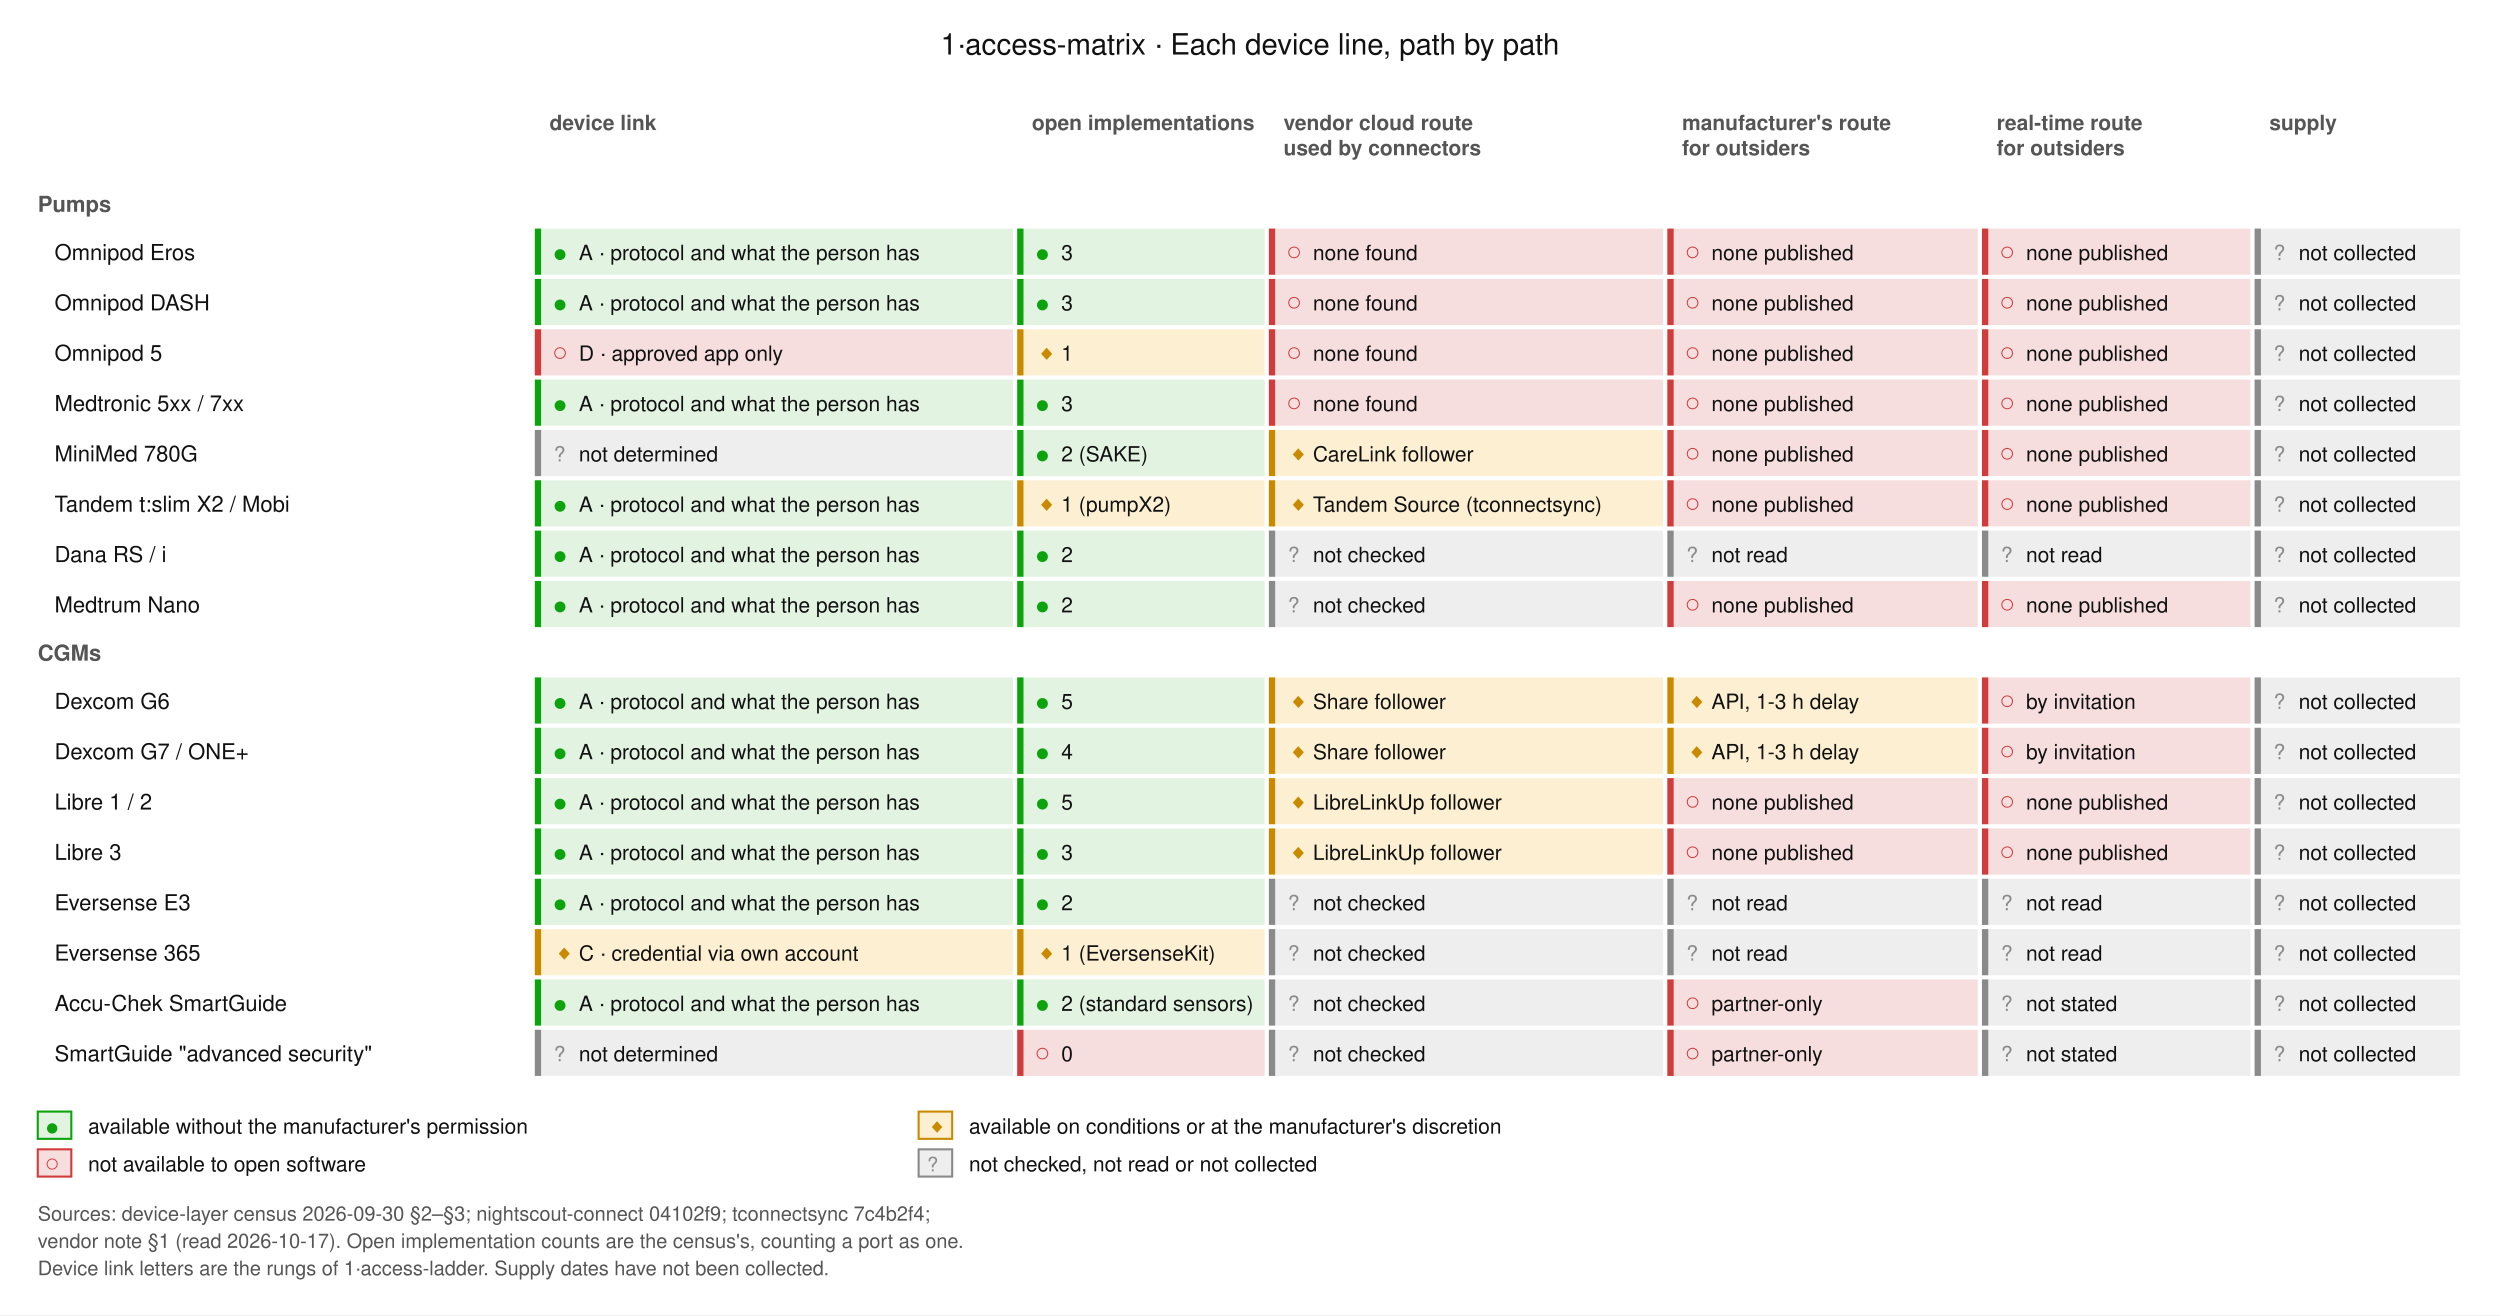
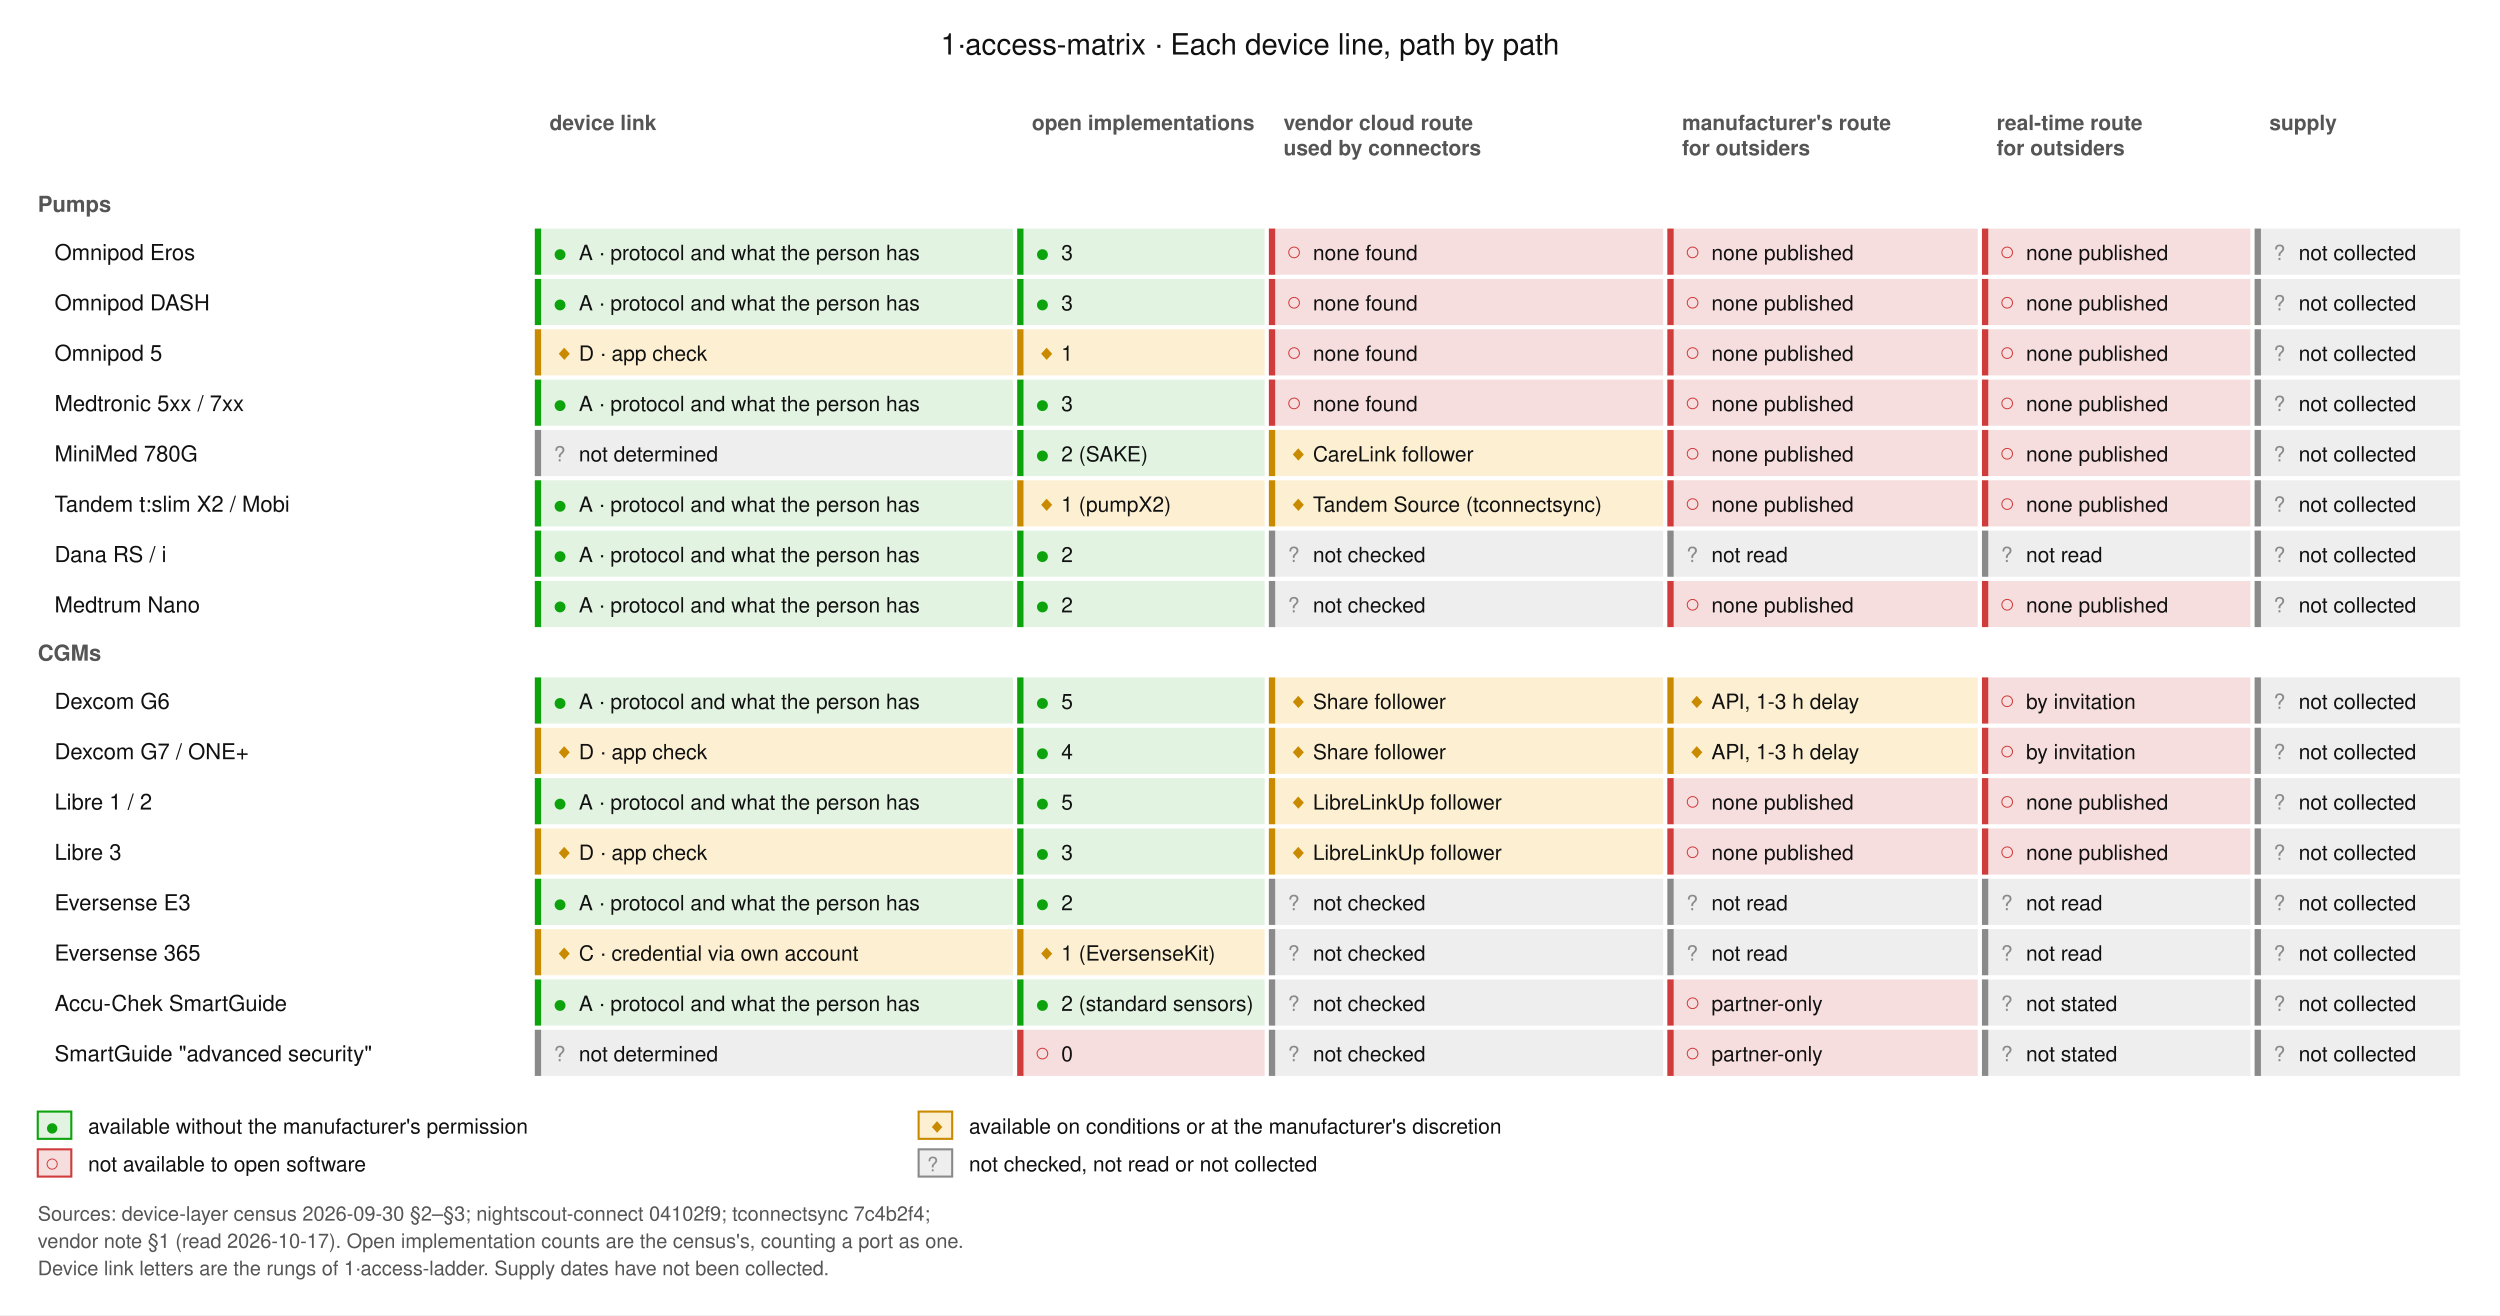
<svg xmlns="http://www.w3.org/2000/svg" width="1192" height="627" viewBox="0 0 1192 627" font-family="Helvetica, Arial, sans-serif">
  <rect x="0" y="0" width="1192" height="627" fill="#ffffff" />
  <text x="596.0" y="26.0" font-size="14" fill="#111111" text-anchor="middle">1·access-matrix · Each device line, path by path</text>
  <text x="262.0" y="62.0" font-size="10" fill="#555555" text-anchor="start" font-weight="bold">device link</text>
  <text x="492.0" y="62.0" font-size="10" fill="#555555" text-anchor="start" font-weight="bold">open implementations</text>
  <text x="612.0" y="62.0" font-size="10" fill="#555555" text-anchor="start" font-weight="bold">vendor cloud route</text>
  <text x="612.0" y="74.0" font-size="10" fill="#555555" text-anchor="start" font-weight="bold">used by connectors</text>
  <text x="802.0" y="62.0" font-size="10" fill="#555555" text-anchor="start" font-weight="bold">manufacturer's route</text>
  <text x="802.0" y="74.0" font-size="10" fill="#555555" text-anchor="start" font-weight="bold">for outsiders</text>
  <text x="952.0" y="62.0" font-size="10" fill="#555555" text-anchor="start" font-weight="bold">real-time route</text>
  <text x="952.0" y="74.0" font-size="10" fill="#555555" text-anchor="start" font-weight="bold">for outsiders</text>
  <text x="1082.0" y="62.0" font-size="10" fill="#555555" text-anchor="start" font-weight="bold">supply</text>
  <text x="18.0" y="101.0" font-size="10.5" fill="#555555" text-anchor="start" font-weight="bold">Pumps</text>
  <text x="26.0" y="124.0" font-size="10.5" fill="#111111" text-anchor="start">Omnipod Eros</text>
  <rect x="255" y="109" width="228" height="22" fill="#e2f3e2" />
  <rect x="255" y="109" width="3" height="22" fill="#0ca30c" />
  <text x="264.0" y="124.0" font-size="10" fill="#0ca30c" text-anchor="start">●</text>
  <text x="276.0" y="124.0" font-size="10" fill="#111111" text-anchor="start">A · protocol and what the person has</text>
  <rect x="485" y="109" width="118" height="22" fill="#e2f3e2" />
  <rect x="485" y="109" width="3" height="22" fill="#0ca30c" />
  <text x="494.0" y="124.0" font-size="10" fill="#0ca30c" text-anchor="start">●</text>
  <text x="506.0" y="124.0" font-size="10" fill="#111111" text-anchor="start">3</text>
  <rect x="605" y="109" width="188" height="22" fill="#f7dede" />
  <rect x="605" y="109" width="3" height="22" fill="#d03b3b" />
  <text x="614.0" y="124.0" font-size="10" fill="#d03b3b" text-anchor="start">○</text>
  <text x="626.0" y="124.0" font-size="10" fill="#111111" text-anchor="start">none found</text>
  <rect x="795" y="109" width="148" height="22" fill="#f7dede" />
  <rect x="795" y="109" width="3" height="22" fill="#d03b3b" />
  <text x="804.0" y="124.0" font-size="10" fill="#d03b3b" text-anchor="start">○</text>
  <text x="816.0" y="124.0" font-size="10" fill="#111111" text-anchor="start">none published</text>
  <rect x="945" y="109" width="128" height="22" fill="#f7dede" />
  <rect x="945" y="109" width="3" height="22" fill="#d03b3b" />
  <text x="954.0" y="124.0" font-size="10" fill="#d03b3b" text-anchor="start">○</text>
  <text x="966.0" y="124.0" font-size="10" fill="#111111" text-anchor="start">none published</text>
  <rect x="1075" y="109" width="98" height="22" fill="#eeeeee" />
  <rect x="1075" y="109" width="3" height="22" fill="#8a8a8a" />
  <text x="1084.0" y="124.0" font-size="10" fill="#8a8a8a" text-anchor="start">?</text>
  <text x="1096.0" y="124.0" font-size="10" fill="#111111" text-anchor="start">not collected</text>
  <text x="26.0" y="148.0" font-size="10.5" fill="#111111" text-anchor="start">Omnipod DASH</text>
  <rect x="255" y="133" width="228" height="22" fill="#e2f3e2" />
  <rect x="255" y="133" width="3" height="22" fill="#0ca30c" />
  <text x="264.0" y="148.0" font-size="10" fill="#0ca30c" text-anchor="start">●</text>
  <text x="276.0" y="148.0" font-size="10" fill="#111111" text-anchor="start">A · protocol and what the person has</text>
  <rect x="485" y="133" width="118" height="22" fill="#e2f3e2" />
  <rect x="485" y="133" width="3" height="22" fill="#0ca30c" />
  <text x="494.0" y="148.0" font-size="10" fill="#0ca30c" text-anchor="start">●</text>
  <text x="506.0" y="148.0" font-size="10" fill="#111111" text-anchor="start">3</text>
  <rect x="605" y="133" width="188" height="22" fill="#f7dede" />
  <rect x="605" y="133" width="3" height="22" fill="#d03b3b" />
  <text x="614.0" y="148.0" font-size="10" fill="#d03b3b" text-anchor="start">○</text>
  <text x="626.0" y="148.0" font-size="10" fill="#111111" text-anchor="start">none found</text>
  <rect x="795" y="133" width="148" height="22" fill="#f7dede" />
  <rect x="795" y="133" width="3" height="22" fill="#d03b3b" />
  <text x="804.0" y="148.0" font-size="10" fill="#d03b3b" text-anchor="start">○</text>
  <text x="816.0" y="148.0" font-size="10" fill="#111111" text-anchor="start">none published</text>
  <rect x="945" y="133" width="128" height="22" fill="#f7dede" />
  <rect x="945" y="133" width="3" height="22" fill="#d03b3b" />
  <text x="954.0" y="148.0" font-size="10" fill="#d03b3b" text-anchor="start">○</text>
  <text x="966.0" y="148.0" font-size="10" fill="#111111" text-anchor="start">none published</text>
  <rect x="1075" y="133" width="98" height="22" fill="#eeeeee" />
  <rect x="1075" y="133" width="3" height="22" fill="#8a8a8a" />
  <text x="1084.0" y="148.0" font-size="10" fill="#8a8a8a" text-anchor="start">?</text>
  <text x="1096.0" y="148.0" font-size="10" fill="#111111" text-anchor="start">not collected</text>
  <text x="26.0" y="172.0" font-size="10.5" fill="#111111" text-anchor="start">Omnipod 5</text>
-   <rect x="255" y="157" width="228" height="22" fill="#f7dede" />
-   <rect x="255" y="157" width="3" height="22" fill="#d03b3b" />
-   <text x="264.0" y="172.0" font-size="10" fill="#d03b3b" text-anchor="start">○</text>
-   <text x="276.0" y="172.0" font-size="10" fill="#111111" text-anchor="start">D · approved app only</text>
+   <rect x="255" y="157" width="228" height="22" fill="#fdf0d2" />
+   <rect x="255" y="157" width="3" height="22" fill="#c98a00" />
+   <text x="264.0" y="172.0" font-size="10" fill="#c98a00" text-anchor="start">◆</text>
+   <text x="276.0" y="172.0" font-size="10" fill="#111111" text-anchor="start">D · app check</text>
  <rect x="485" y="157" width="118" height="22" fill="#fdf0d2" />
  <rect x="485" y="157" width="3" height="22" fill="#c98a00" />
  <text x="494.0" y="172.0" font-size="10" fill="#c98a00" text-anchor="start">◆</text>
  <text x="506.0" y="172.0" font-size="10" fill="#111111" text-anchor="start">1</text>
  <rect x="605" y="157" width="188" height="22" fill="#f7dede" />
  <rect x="605" y="157" width="3" height="22" fill="#d03b3b" />
  <text x="614.0" y="172.0" font-size="10" fill="#d03b3b" text-anchor="start">○</text>
  <text x="626.0" y="172.0" font-size="10" fill="#111111" text-anchor="start">none found</text>
  <rect x="795" y="157" width="148" height="22" fill="#f7dede" />
  <rect x="795" y="157" width="3" height="22" fill="#d03b3b" />
  <text x="804.0" y="172.0" font-size="10" fill="#d03b3b" text-anchor="start">○</text>
  <text x="816.0" y="172.0" font-size="10" fill="#111111" text-anchor="start">none published</text>
  <rect x="945" y="157" width="128" height="22" fill="#f7dede" />
  <rect x="945" y="157" width="3" height="22" fill="#d03b3b" />
  <text x="954.0" y="172.0" font-size="10" fill="#d03b3b" text-anchor="start">○</text>
  <text x="966.0" y="172.0" font-size="10" fill="#111111" text-anchor="start">none published</text>
  <rect x="1075" y="157" width="98" height="22" fill="#eeeeee" />
  <rect x="1075" y="157" width="3" height="22" fill="#8a8a8a" />
  <text x="1084.0" y="172.0" font-size="10" fill="#8a8a8a" text-anchor="start">?</text>
  <text x="1096.0" y="172.0" font-size="10" fill="#111111" text-anchor="start">not collected</text>
  <text x="26.0" y="196.0" font-size="10.5" fill="#111111" text-anchor="start">Medtronic 5xx / 7xx</text>
  <rect x="255" y="181" width="228" height="22" fill="#e2f3e2" />
  <rect x="255" y="181" width="3" height="22" fill="#0ca30c" />
  <text x="264.0" y="196.0" font-size="10" fill="#0ca30c" text-anchor="start">●</text>
  <text x="276.0" y="196.0" font-size="10" fill="#111111" text-anchor="start">A · protocol and what the person has</text>
  <rect x="485" y="181" width="118" height="22" fill="#e2f3e2" />
  <rect x="485" y="181" width="3" height="22" fill="#0ca30c" />
  <text x="494.0" y="196.0" font-size="10" fill="#0ca30c" text-anchor="start">●</text>
  <text x="506.0" y="196.0" font-size="10" fill="#111111" text-anchor="start">3</text>
  <rect x="605" y="181" width="188" height="22" fill="#f7dede" />
  <rect x="605" y="181" width="3" height="22" fill="#d03b3b" />
  <text x="614.0" y="196.0" font-size="10" fill="#d03b3b" text-anchor="start">○</text>
  <text x="626.0" y="196.0" font-size="10" fill="#111111" text-anchor="start">none found</text>
  <rect x="795" y="181" width="148" height="22" fill="#f7dede" />
  <rect x="795" y="181" width="3" height="22" fill="#d03b3b" />
  <text x="804.0" y="196.0" font-size="10" fill="#d03b3b" text-anchor="start">○</text>
  <text x="816.0" y="196.0" font-size="10" fill="#111111" text-anchor="start">none published</text>
  <rect x="945" y="181" width="128" height="22" fill="#f7dede" />
  <rect x="945" y="181" width="3" height="22" fill="#d03b3b" />
  <text x="954.0" y="196.0" font-size="10" fill="#d03b3b" text-anchor="start">○</text>
  <text x="966.0" y="196.0" font-size="10" fill="#111111" text-anchor="start">none published</text>
  <rect x="1075" y="181" width="98" height="22" fill="#eeeeee" />
  <rect x="1075" y="181" width="3" height="22" fill="#8a8a8a" />
  <text x="1084.0" y="196.0" font-size="10" fill="#8a8a8a" text-anchor="start">?</text>
  <text x="1096.0" y="196.0" font-size="10" fill="#111111" text-anchor="start">not collected</text>
  <text x="26.0" y="220.0" font-size="10.5" fill="#111111" text-anchor="start">MiniMed 780G</text>
  <rect x="255" y="205" width="228" height="22" fill="#eeeeee" />
  <rect x="255" y="205" width="3" height="22" fill="#8a8a8a" />
  <text x="264.0" y="220.0" font-size="10" fill="#8a8a8a" text-anchor="start">?</text>
  <text x="276.0" y="220.0" font-size="10" fill="#111111" text-anchor="start">not determined</text>
  <rect x="485" y="205" width="118" height="22" fill="#e2f3e2" />
  <rect x="485" y="205" width="3" height="22" fill="#0ca30c" />
  <text x="494.0" y="220.0" font-size="10" fill="#0ca30c" text-anchor="start">●</text>
  <text x="506.0" y="220.0" font-size="10" fill="#111111" text-anchor="start">2 (SAKE)</text>
  <rect x="605" y="205" width="188" height="22" fill="#fdf0d2" />
  <rect x="605" y="205" width="3" height="22" fill="#c98a00" />
  <text x="614.0" y="220.0" font-size="10" fill="#c98a00" text-anchor="start">◆</text>
  <text x="626.0" y="220.0" font-size="10" fill="#111111" text-anchor="start">CareLink follower</text>
  <rect x="795" y="205" width="148" height="22" fill="#f7dede" />
  <rect x="795" y="205" width="3" height="22" fill="#d03b3b" />
  <text x="804.0" y="220.0" font-size="10" fill="#d03b3b" text-anchor="start">○</text>
  <text x="816.0" y="220.0" font-size="10" fill="#111111" text-anchor="start">none published</text>
  <rect x="945" y="205" width="128" height="22" fill="#f7dede" />
  <rect x="945" y="205" width="3" height="22" fill="#d03b3b" />
  <text x="954.0" y="220.0" font-size="10" fill="#d03b3b" text-anchor="start">○</text>
  <text x="966.0" y="220.0" font-size="10" fill="#111111" text-anchor="start">none published</text>
  <rect x="1075" y="205" width="98" height="22" fill="#eeeeee" />
  <rect x="1075" y="205" width="3" height="22" fill="#8a8a8a" />
  <text x="1084.0" y="220.0" font-size="10" fill="#8a8a8a" text-anchor="start">?</text>
  <text x="1096.0" y="220.0" font-size="10" fill="#111111" text-anchor="start">not collected</text>
  <text x="26.0" y="244.0" font-size="10.5" fill="#111111" text-anchor="start">Tandem t:slim X2 / Mobi</text>
  <rect x="255" y="229" width="228" height="22" fill="#e2f3e2" />
  <rect x="255" y="229" width="3" height="22" fill="#0ca30c" />
  <text x="264.0" y="244.0" font-size="10" fill="#0ca30c" text-anchor="start">●</text>
  <text x="276.0" y="244.0" font-size="10" fill="#111111" text-anchor="start">A · protocol and what the person has</text>
  <rect x="485" y="229" width="118" height="22" fill="#fdf0d2" />
  <rect x="485" y="229" width="3" height="22" fill="#c98a00" />
  <text x="494.0" y="244.0" font-size="10" fill="#c98a00" text-anchor="start">◆</text>
  <text x="506.0" y="244.0" font-size="10" fill="#111111" text-anchor="start">1 (pumpX2)</text>
  <rect x="605" y="229" width="188" height="22" fill="#fdf0d2" />
  <rect x="605" y="229" width="3" height="22" fill="#c98a00" />
  <text x="614.0" y="244.0" font-size="10" fill="#c98a00" text-anchor="start">◆</text>
  <text x="626.0" y="244.0" font-size="10" fill="#111111" text-anchor="start">Tandem Source (tconnectsync)</text>
  <rect x="795" y="229" width="148" height="22" fill="#f7dede" />
  <rect x="795" y="229" width="3" height="22" fill="#d03b3b" />
  <text x="804.0" y="244.0" font-size="10" fill="#d03b3b" text-anchor="start">○</text>
  <text x="816.0" y="244.0" font-size="10" fill="#111111" text-anchor="start">none published</text>
  <rect x="945" y="229" width="128" height="22" fill="#f7dede" />
  <rect x="945" y="229" width="3" height="22" fill="#d03b3b" />
  <text x="954.0" y="244.0" font-size="10" fill="#d03b3b" text-anchor="start">○</text>
  <text x="966.0" y="244.0" font-size="10" fill="#111111" text-anchor="start">none published</text>
  <rect x="1075" y="229" width="98" height="22" fill="#eeeeee" />
  <rect x="1075" y="229" width="3" height="22" fill="#8a8a8a" />
  <text x="1084.0" y="244.0" font-size="10" fill="#8a8a8a" text-anchor="start">?</text>
  <text x="1096.0" y="244.0" font-size="10" fill="#111111" text-anchor="start">not collected</text>
  <text x="26.0" y="268.0" font-size="10.5" fill="#111111" text-anchor="start">Dana RS / i</text>
  <rect x="255" y="253" width="228" height="22" fill="#e2f3e2" />
  <rect x="255" y="253" width="3" height="22" fill="#0ca30c" />
  <text x="264.0" y="268.0" font-size="10" fill="#0ca30c" text-anchor="start">●</text>
  <text x="276.0" y="268.0" font-size="10" fill="#111111" text-anchor="start">A · protocol and what the person has</text>
  <rect x="485" y="253" width="118" height="22" fill="#e2f3e2" />
  <rect x="485" y="253" width="3" height="22" fill="#0ca30c" />
  <text x="494.0" y="268.0" font-size="10" fill="#0ca30c" text-anchor="start">●</text>
  <text x="506.0" y="268.0" font-size="10" fill="#111111" text-anchor="start">2</text>
  <rect x="605" y="253" width="188" height="22" fill="#eeeeee" />
  <rect x="605" y="253" width="3" height="22" fill="#8a8a8a" />
  <text x="614.0" y="268.0" font-size="10" fill="#8a8a8a" text-anchor="start">?</text>
  <text x="626.0" y="268.0" font-size="10" fill="#111111" text-anchor="start">not checked</text>
  <rect x="795" y="253" width="148" height="22" fill="#eeeeee" />
  <rect x="795" y="253" width="3" height="22" fill="#8a8a8a" />
  <text x="804.0" y="268.0" font-size="10" fill="#8a8a8a" text-anchor="start">?</text>
  <text x="816.0" y="268.0" font-size="10" fill="#111111" text-anchor="start">not read</text>
  <rect x="945" y="253" width="128" height="22" fill="#eeeeee" />
  <rect x="945" y="253" width="3" height="22" fill="#8a8a8a" />
  <text x="954.0" y="268.0" font-size="10" fill="#8a8a8a" text-anchor="start">?</text>
  <text x="966.0" y="268.0" font-size="10" fill="#111111" text-anchor="start">not read</text>
  <rect x="1075" y="253" width="98" height="22" fill="#eeeeee" />
  <rect x="1075" y="253" width="3" height="22" fill="#8a8a8a" />
  <text x="1084.0" y="268.0" font-size="10" fill="#8a8a8a" text-anchor="start">?</text>
  <text x="1096.0" y="268.0" font-size="10" fill="#111111" text-anchor="start">not collected</text>
  <text x="26.0" y="292.0" font-size="10.5" fill="#111111" text-anchor="start">Medtrum Nano</text>
  <rect x="255" y="277" width="228" height="22" fill="#e2f3e2" />
  <rect x="255" y="277" width="3" height="22" fill="#0ca30c" />
  <text x="264.0" y="292.0" font-size="10" fill="#0ca30c" text-anchor="start">●</text>
  <text x="276.0" y="292.0" font-size="10" fill="#111111" text-anchor="start">A · protocol and what the person has</text>
  <rect x="485" y="277" width="118" height="22" fill="#e2f3e2" />
  <rect x="485" y="277" width="3" height="22" fill="#0ca30c" />
  <text x="494.0" y="292.0" font-size="10" fill="#0ca30c" text-anchor="start">●</text>
  <text x="506.0" y="292.0" font-size="10" fill="#111111" text-anchor="start">2</text>
  <rect x="605" y="277" width="188" height="22" fill="#eeeeee" />
  <rect x="605" y="277" width="3" height="22" fill="#8a8a8a" />
  <text x="614.0" y="292.0" font-size="10" fill="#8a8a8a" text-anchor="start">?</text>
  <text x="626.0" y="292.0" font-size="10" fill="#111111" text-anchor="start">not checked</text>
  <rect x="795" y="277" width="148" height="22" fill="#f7dede" />
  <rect x="795" y="277" width="3" height="22" fill="#d03b3b" />
  <text x="804.0" y="292.0" font-size="10" fill="#d03b3b" text-anchor="start">○</text>
  <text x="816.0" y="292.0" font-size="10" fill="#111111" text-anchor="start">none published</text>
  <rect x="945" y="277" width="128" height="22" fill="#f7dede" />
  <rect x="945" y="277" width="3" height="22" fill="#d03b3b" />
  <text x="954.0" y="292.0" font-size="10" fill="#d03b3b" text-anchor="start">○</text>
  <text x="966.0" y="292.0" font-size="10" fill="#111111" text-anchor="start">none published</text>
  <rect x="1075" y="277" width="98" height="22" fill="#eeeeee" />
  <rect x="1075" y="277" width="3" height="22" fill="#8a8a8a" />
  <text x="1084.0" y="292.0" font-size="10" fill="#8a8a8a" text-anchor="start">?</text>
  <text x="1096.0" y="292.0" font-size="10" fill="#111111" text-anchor="start">not collected</text>
  <text x="18.0" y="315.0" font-size="10.5" fill="#555555" text-anchor="start" font-weight="bold">CGMs</text>
  <text x="26.0" y="338.0" font-size="10.5" fill="#111111" text-anchor="start">Dexcom G6</text>
  <rect x="255" y="323" width="228" height="22" fill="#e2f3e2" />
  <rect x="255" y="323" width="3" height="22" fill="#0ca30c" />
  <text x="264.0" y="338.0" font-size="10" fill="#0ca30c" text-anchor="start">●</text>
  <text x="276.0" y="338.0" font-size="10" fill="#111111" text-anchor="start">A · protocol and what the person has</text>
  <rect x="485" y="323" width="118" height="22" fill="#e2f3e2" />
  <rect x="485" y="323" width="3" height="22" fill="#0ca30c" />
  <text x="494.0" y="338.0" font-size="10" fill="#0ca30c" text-anchor="start">●</text>
  <text x="506.0" y="338.0" font-size="10" fill="#111111" text-anchor="start">5</text>
  <rect x="605" y="323" width="188" height="22" fill="#fdf0d2" />
  <rect x="605" y="323" width="3" height="22" fill="#c98a00" />
  <text x="614.0" y="338.0" font-size="10" fill="#c98a00" text-anchor="start">◆</text>
  <text x="626.0" y="338.0" font-size="10" fill="#111111" text-anchor="start">Share follower</text>
  <rect x="795" y="323" width="148" height="22" fill="#fdf0d2" />
  <rect x="795" y="323" width="3" height="22" fill="#c98a00" />
  <text x="804.0" y="338.0" font-size="10" fill="#c98a00" text-anchor="start">◆</text>
  <text x="816.0" y="338.0" font-size="10" fill="#111111" text-anchor="start">API, 1-3 h delay</text>
  <rect x="945" y="323" width="128" height="22" fill="#f7dede" />
  <rect x="945" y="323" width="3" height="22" fill="#d03b3b" />
  <text x="954.0" y="338.0" font-size="10" fill="#d03b3b" text-anchor="start">○</text>
  <text x="966.0" y="338.0" font-size="10" fill="#111111" text-anchor="start">by invitation</text>
  <rect x="1075" y="323" width="98" height="22" fill="#eeeeee" />
  <rect x="1075" y="323" width="3" height="22" fill="#8a8a8a" />
  <text x="1084.0" y="338.0" font-size="10" fill="#8a8a8a" text-anchor="start">?</text>
  <text x="1096.0" y="338.0" font-size="10" fill="#111111" text-anchor="start">not collected</text>
  <text x="26.0" y="362.0" font-size="10.5" fill="#111111" text-anchor="start">Dexcom G7 / ONE+</text>
-   <rect x="255" y="347" width="228" height="22" fill="#e2f3e2" />
-   <rect x="255" y="347" width="3" height="22" fill="#0ca30c" />
-   <text x="264.0" y="362.0" font-size="10" fill="#0ca30c" text-anchor="start">●</text>
-   <text x="276.0" y="362.0" font-size="10" fill="#111111" text-anchor="start">A · protocol and what the person has</text>
+   <rect x="255" y="347" width="228" height="22" fill="#fdf0d2" />
+   <rect x="255" y="347" width="3" height="22" fill="#c98a00" />
+   <text x="264.0" y="362.0" font-size="10" fill="#c98a00" text-anchor="start">◆</text>
+   <text x="276.0" y="362.0" font-size="10" fill="#111111" text-anchor="start">D · app check</text>
  <rect x="485" y="347" width="118" height="22" fill="#e2f3e2" />
  <rect x="485" y="347" width="3" height="22" fill="#0ca30c" />
  <text x="494.0" y="362.0" font-size="10" fill="#0ca30c" text-anchor="start">●</text>
  <text x="506.0" y="362.0" font-size="10" fill="#111111" text-anchor="start">4</text>
  <rect x="605" y="347" width="188" height="22" fill="#fdf0d2" />
  <rect x="605" y="347" width="3" height="22" fill="#c98a00" />
  <text x="614.0" y="362.0" font-size="10" fill="#c98a00" text-anchor="start">◆</text>
  <text x="626.0" y="362.0" font-size="10" fill="#111111" text-anchor="start">Share follower</text>
  <rect x="795" y="347" width="148" height="22" fill="#fdf0d2" />
  <rect x="795" y="347" width="3" height="22" fill="#c98a00" />
  <text x="804.0" y="362.0" font-size="10" fill="#c98a00" text-anchor="start">◆</text>
  <text x="816.0" y="362.0" font-size="10" fill="#111111" text-anchor="start">API, 1-3 h delay</text>
  <rect x="945" y="347" width="128" height="22" fill="#f7dede" />
  <rect x="945" y="347" width="3" height="22" fill="#d03b3b" />
  <text x="954.0" y="362.0" font-size="10" fill="#d03b3b" text-anchor="start">○</text>
  <text x="966.0" y="362.0" font-size="10" fill="#111111" text-anchor="start">by invitation</text>
  <rect x="1075" y="347" width="98" height="22" fill="#eeeeee" />
  <rect x="1075" y="347" width="3" height="22" fill="#8a8a8a" />
  <text x="1084.0" y="362.0" font-size="10" fill="#8a8a8a" text-anchor="start">?</text>
  <text x="1096.0" y="362.0" font-size="10" fill="#111111" text-anchor="start">not collected</text>
  <text x="26.0" y="386.0" font-size="10.5" fill="#111111" text-anchor="start">Libre 1 / 2</text>
  <rect x="255" y="371" width="228" height="22" fill="#e2f3e2" />
  <rect x="255" y="371" width="3" height="22" fill="#0ca30c" />
  <text x="264.0" y="386.0" font-size="10" fill="#0ca30c" text-anchor="start">●</text>
  <text x="276.0" y="386.0" font-size="10" fill="#111111" text-anchor="start">A · protocol and what the person has</text>
  <rect x="485" y="371" width="118" height="22" fill="#e2f3e2" />
  <rect x="485" y="371" width="3" height="22" fill="#0ca30c" />
  <text x="494.0" y="386.0" font-size="10" fill="#0ca30c" text-anchor="start">●</text>
  <text x="506.0" y="386.0" font-size="10" fill="#111111" text-anchor="start">5</text>
  <rect x="605" y="371" width="188" height="22" fill="#fdf0d2" />
  <rect x="605" y="371" width="3" height="22" fill="#c98a00" />
  <text x="614.0" y="386.0" font-size="10" fill="#c98a00" text-anchor="start">◆</text>
  <text x="626.0" y="386.0" font-size="10" fill="#111111" text-anchor="start">LibreLinkUp follower</text>
  <rect x="795" y="371" width="148" height="22" fill="#f7dede" />
  <rect x="795" y="371" width="3" height="22" fill="#d03b3b" />
  <text x="804.0" y="386.0" font-size="10" fill="#d03b3b" text-anchor="start">○</text>
  <text x="816.0" y="386.0" font-size="10" fill="#111111" text-anchor="start">none published</text>
  <rect x="945" y="371" width="128" height="22" fill="#f7dede" />
  <rect x="945" y="371" width="3" height="22" fill="#d03b3b" />
  <text x="954.0" y="386.0" font-size="10" fill="#d03b3b" text-anchor="start">○</text>
  <text x="966.0" y="386.0" font-size="10" fill="#111111" text-anchor="start">none published</text>
  <rect x="1075" y="371" width="98" height="22" fill="#eeeeee" />
  <rect x="1075" y="371" width="3" height="22" fill="#8a8a8a" />
  <text x="1084.0" y="386.0" font-size="10" fill="#8a8a8a" text-anchor="start">?</text>
  <text x="1096.0" y="386.0" font-size="10" fill="#111111" text-anchor="start">not collected</text>
  <text x="26.0" y="410.0" font-size="10.5" fill="#111111" text-anchor="start">Libre 3</text>
-   <rect x="255" y="395" width="228" height="22" fill="#e2f3e2" />
-   <rect x="255" y="395" width="3" height="22" fill="#0ca30c" />
-   <text x="264.0" y="410.0" font-size="10" fill="#0ca30c" text-anchor="start">●</text>
-   <text x="276.0" y="410.0" font-size="10" fill="#111111" text-anchor="start">A · protocol and what the person has</text>
+   <rect x="255" y="395" width="228" height="22" fill="#fdf0d2" />
+   <rect x="255" y="395" width="3" height="22" fill="#c98a00" />
+   <text x="264.0" y="410.0" font-size="10" fill="#c98a00" text-anchor="start">◆</text>
+   <text x="276.0" y="410.0" font-size="10" fill="#111111" text-anchor="start">D · app check</text>
  <rect x="485" y="395" width="118" height="22" fill="#e2f3e2" />
  <rect x="485" y="395" width="3" height="22" fill="#0ca30c" />
  <text x="494.0" y="410.0" font-size="10" fill="#0ca30c" text-anchor="start">●</text>
  <text x="506.0" y="410.0" font-size="10" fill="#111111" text-anchor="start">3</text>
  <rect x="605" y="395" width="188" height="22" fill="#fdf0d2" />
  <rect x="605" y="395" width="3" height="22" fill="#c98a00" />
  <text x="614.0" y="410.0" font-size="10" fill="#c98a00" text-anchor="start">◆</text>
  <text x="626.0" y="410.0" font-size="10" fill="#111111" text-anchor="start">LibreLinkUp follower</text>
  <rect x="795" y="395" width="148" height="22" fill="#f7dede" />
  <rect x="795" y="395" width="3" height="22" fill="#d03b3b" />
  <text x="804.0" y="410.0" font-size="10" fill="#d03b3b" text-anchor="start">○</text>
  <text x="816.0" y="410.0" font-size="10" fill="#111111" text-anchor="start">none published</text>
  <rect x="945" y="395" width="128" height="22" fill="#f7dede" />
  <rect x="945" y="395" width="3" height="22" fill="#d03b3b" />
  <text x="954.0" y="410.0" font-size="10" fill="#d03b3b" text-anchor="start">○</text>
  <text x="966.0" y="410.0" font-size="10" fill="#111111" text-anchor="start">none published</text>
  <rect x="1075" y="395" width="98" height="22" fill="#eeeeee" />
  <rect x="1075" y="395" width="3" height="22" fill="#8a8a8a" />
  <text x="1084.0" y="410.0" font-size="10" fill="#8a8a8a" text-anchor="start">?</text>
  <text x="1096.0" y="410.0" font-size="10" fill="#111111" text-anchor="start">not collected</text>
  <text x="26.0" y="434.0" font-size="10.5" fill="#111111" text-anchor="start">Eversense E3</text>
  <rect x="255" y="419" width="228" height="22" fill="#e2f3e2" />
  <rect x="255" y="419" width="3" height="22" fill="#0ca30c" />
  <text x="264.0" y="434.0" font-size="10" fill="#0ca30c" text-anchor="start">●</text>
  <text x="276.0" y="434.0" font-size="10" fill="#111111" text-anchor="start">A · protocol and what the person has</text>
  <rect x="485" y="419" width="118" height="22" fill="#e2f3e2" />
  <rect x="485" y="419" width="3" height="22" fill="#0ca30c" />
  <text x="494.0" y="434.0" font-size="10" fill="#0ca30c" text-anchor="start">●</text>
  <text x="506.0" y="434.0" font-size="10" fill="#111111" text-anchor="start">2</text>
  <rect x="605" y="419" width="188" height="22" fill="#eeeeee" />
  <rect x="605" y="419" width="3" height="22" fill="#8a8a8a" />
  <text x="614.0" y="434.0" font-size="10" fill="#8a8a8a" text-anchor="start">?</text>
  <text x="626.0" y="434.0" font-size="10" fill="#111111" text-anchor="start">not checked</text>
  <rect x="795" y="419" width="148" height="22" fill="#eeeeee" />
  <rect x="795" y="419" width="3" height="22" fill="#8a8a8a" />
  <text x="804.0" y="434.0" font-size="10" fill="#8a8a8a" text-anchor="start">?</text>
  <text x="816.0" y="434.0" font-size="10" fill="#111111" text-anchor="start">not read</text>
  <rect x="945" y="419" width="128" height="22" fill="#eeeeee" />
  <rect x="945" y="419" width="3" height="22" fill="#8a8a8a" />
  <text x="954.0" y="434.0" font-size="10" fill="#8a8a8a" text-anchor="start">?</text>
  <text x="966.0" y="434.0" font-size="10" fill="#111111" text-anchor="start">not read</text>
  <rect x="1075" y="419" width="98" height="22" fill="#eeeeee" />
  <rect x="1075" y="419" width="3" height="22" fill="#8a8a8a" />
  <text x="1084.0" y="434.0" font-size="10" fill="#8a8a8a" text-anchor="start">?</text>
  <text x="1096.0" y="434.0" font-size="10" fill="#111111" text-anchor="start">not collected</text>
  <text x="26.0" y="458.0" font-size="10.5" fill="#111111" text-anchor="start">Eversense 365</text>
  <rect x="255" y="443" width="228" height="22" fill="#fdf0d2" />
  <rect x="255" y="443" width="3" height="22" fill="#c98a00" />
  <text x="264.0" y="458.0" font-size="10" fill="#c98a00" text-anchor="start">◆</text>
  <text x="276.0" y="458.0" font-size="10" fill="#111111" text-anchor="start">C · credential via own account</text>
  <rect x="485" y="443" width="118" height="22" fill="#fdf0d2" />
  <rect x="485" y="443" width="3" height="22" fill="#c98a00" />
  <text x="494.0" y="458.0" font-size="10" fill="#c98a00" text-anchor="start">◆</text>
  <text x="506.0" y="458.0" font-size="10" fill="#111111" text-anchor="start">1 (EversenseKit)</text>
  <rect x="605" y="443" width="188" height="22" fill="#eeeeee" />
  <rect x="605" y="443" width="3" height="22" fill="#8a8a8a" />
  <text x="614.0" y="458.0" font-size="10" fill="#8a8a8a" text-anchor="start">?</text>
  <text x="626.0" y="458.0" font-size="10" fill="#111111" text-anchor="start">not checked</text>
  <rect x="795" y="443" width="148" height="22" fill="#eeeeee" />
  <rect x="795" y="443" width="3" height="22" fill="#8a8a8a" />
  <text x="804.0" y="458.0" font-size="10" fill="#8a8a8a" text-anchor="start">?</text>
  <text x="816.0" y="458.0" font-size="10" fill="#111111" text-anchor="start">not read</text>
  <rect x="945" y="443" width="128" height="22" fill="#eeeeee" />
  <rect x="945" y="443" width="3" height="22" fill="#8a8a8a" />
  <text x="954.0" y="458.0" font-size="10" fill="#8a8a8a" text-anchor="start">?</text>
  <text x="966.0" y="458.0" font-size="10" fill="#111111" text-anchor="start">not read</text>
  <rect x="1075" y="443" width="98" height="22" fill="#eeeeee" />
  <rect x="1075" y="443" width="3" height="22" fill="#8a8a8a" />
  <text x="1084.0" y="458.0" font-size="10" fill="#8a8a8a" text-anchor="start">?</text>
  <text x="1096.0" y="458.0" font-size="10" fill="#111111" text-anchor="start">not collected</text>
  <text x="26.0" y="482.0" font-size="10.5" fill="#111111" text-anchor="start">Accu-Chek SmartGuide</text>
  <rect x="255" y="467" width="228" height="22" fill="#e2f3e2" />
  <rect x="255" y="467" width="3" height="22" fill="#0ca30c" />
  <text x="264.0" y="482.0" font-size="10" fill="#0ca30c" text-anchor="start">●</text>
  <text x="276.0" y="482.0" font-size="10" fill="#111111" text-anchor="start">A · protocol and what the person has</text>
  <rect x="485" y="467" width="118" height="22" fill="#e2f3e2" />
  <rect x="485" y="467" width="3" height="22" fill="#0ca30c" />
  <text x="494.0" y="482.0" font-size="10" fill="#0ca30c" text-anchor="start">●</text>
  <text x="506.0" y="482.0" font-size="10" fill="#111111" text-anchor="start">2 (standard sensors)</text>
  <rect x="605" y="467" width="188" height="22" fill="#eeeeee" />
  <rect x="605" y="467" width="3" height="22" fill="#8a8a8a" />
  <text x="614.0" y="482.0" font-size="10" fill="#8a8a8a" text-anchor="start">?</text>
  <text x="626.0" y="482.0" font-size="10" fill="#111111" text-anchor="start">not checked</text>
  <rect x="795" y="467" width="148" height="22" fill="#f7dede" />
  <rect x="795" y="467" width="3" height="22" fill="#d03b3b" />
  <text x="804.0" y="482.0" font-size="10" fill="#d03b3b" text-anchor="start">○</text>
  <text x="816.0" y="482.0" font-size="10" fill="#111111" text-anchor="start">partner-only</text>
  <rect x="945" y="467" width="128" height="22" fill="#eeeeee" />
  <rect x="945" y="467" width="3" height="22" fill="#8a8a8a" />
  <text x="954.0" y="482.0" font-size="10" fill="#8a8a8a" text-anchor="start">?</text>
  <text x="966.0" y="482.0" font-size="10" fill="#111111" text-anchor="start">not stated</text>
  <rect x="1075" y="467" width="98" height="22" fill="#eeeeee" />
  <rect x="1075" y="467" width="3" height="22" fill="#8a8a8a" />
  <text x="1084.0" y="482.0" font-size="10" fill="#8a8a8a" text-anchor="start">?</text>
  <text x="1096.0" y="482.0" font-size="10" fill="#111111" text-anchor="start">not collected</text>
  <text x="26.0" y="506.0" font-size="10.5" fill="#111111" text-anchor="start">SmartGuide "advanced security"</text>
  <rect x="255" y="491" width="228" height="22" fill="#eeeeee" />
  <rect x="255" y="491" width="3" height="22" fill="#8a8a8a" />
  <text x="264.0" y="506.0" font-size="10" fill="#8a8a8a" text-anchor="start">?</text>
  <text x="276.0" y="506.0" font-size="10" fill="#111111" text-anchor="start">not determined</text>
  <rect x="485" y="491" width="118" height="22" fill="#f7dede" />
  <rect x="485" y="491" width="3" height="22" fill="#d03b3b" />
  <text x="494.0" y="506.0" font-size="10" fill="#d03b3b" text-anchor="start">○</text>
  <text x="506.0" y="506.0" font-size="10" fill="#111111" text-anchor="start">0</text>
  <rect x="605" y="491" width="188" height="22" fill="#eeeeee" />
  <rect x="605" y="491" width="3" height="22" fill="#8a8a8a" />
  <text x="614.0" y="506.0" font-size="10" fill="#8a8a8a" text-anchor="start">?</text>
  <text x="626.0" y="506.0" font-size="10" fill="#111111" text-anchor="start">not checked</text>
  <rect x="795" y="491" width="148" height="22" fill="#f7dede" />
  <rect x="795" y="491" width="3" height="22" fill="#d03b3b" />
  <text x="804.0" y="506.0" font-size="10" fill="#d03b3b" text-anchor="start">○</text>
  <text x="816.0" y="506.0" font-size="10" fill="#111111" text-anchor="start">partner-only</text>
  <rect x="945" y="491" width="128" height="22" fill="#eeeeee" />
  <rect x="945" y="491" width="3" height="22" fill="#8a8a8a" />
  <text x="954.0" y="506.0" font-size="10" fill="#8a8a8a" text-anchor="start">?</text>
  <text x="966.0" y="506.0" font-size="10" fill="#111111" text-anchor="start">not stated</text>
  <rect x="1075" y="491" width="98" height="22" fill="#eeeeee" />
  <rect x="1075" y="491" width="3" height="22" fill="#8a8a8a" />
  <text x="1084.0" y="506.0" font-size="10" fill="#8a8a8a" text-anchor="start">?</text>
  <text x="1096.0" y="506.0" font-size="10" fill="#111111" text-anchor="start">not collected</text>
  <rect x="18" y="530" width="16" height="13" fill="#e2f3e2" stroke="#0ca30c" />
  <text x="22.0" y="540.5" font-size="9.5" fill="#0ca30c" text-anchor="start">●</text>
  <text x="42.0" y="540.5" font-size="10" fill="#111111" text-anchor="start">available without the manufacturer's permission</text>
  <rect x="438" y="530" width="16" height="13" fill="#fdf0d2" stroke="#c98a00" />
  <text x="442.0" y="540.5" font-size="9.5" fill="#c98a00" text-anchor="start">◆</text>
  <text x="462.0" y="540.5" font-size="10" fill="#111111" text-anchor="start">available on conditions or at the manufacturer's discretion</text>
  <rect x="18" y="548" width="16" height="13" fill="#f7dede" stroke="#d03b3b" />
  <text x="22.0" y="558.5" font-size="9.5" fill="#d03b3b" text-anchor="start">○</text>
  <text x="42.0" y="558.5" font-size="10" fill="#111111" text-anchor="start">not available to open software</text>
  <rect x="438" y="548" width="16" height="13" fill="#eeeeee" stroke="#8a8a8a" />
  <text x="442.0" y="558.5" font-size="9.5" fill="#8a8a8a" text-anchor="start">?</text>
  <text x="462.0" y="558.5" font-size="10" fill="#111111" text-anchor="start">not checked, not read or not collected</text>
  <text x="18.0" y="582.0" font-size="9.5" fill="#555555" text-anchor="start">Sources: device-layer census 2026-09-30 §2–§3; nightscout-connect 04102f9; tconnectsync 7c4b2f4;</text>
  <text x="18.0" y="595.0" font-size="9.5" fill="#555555" text-anchor="start">vendor note §1 (read 2026-10-17). Open implementation counts are the census's, counting a port as one.</text>
  <text x="18.0" y="608.0" font-size="9.5" fill="#555555" text-anchor="start">Device link letters are the rungs of 1·access-ladder. Supply dates have not been collected.</text>
</svg>
